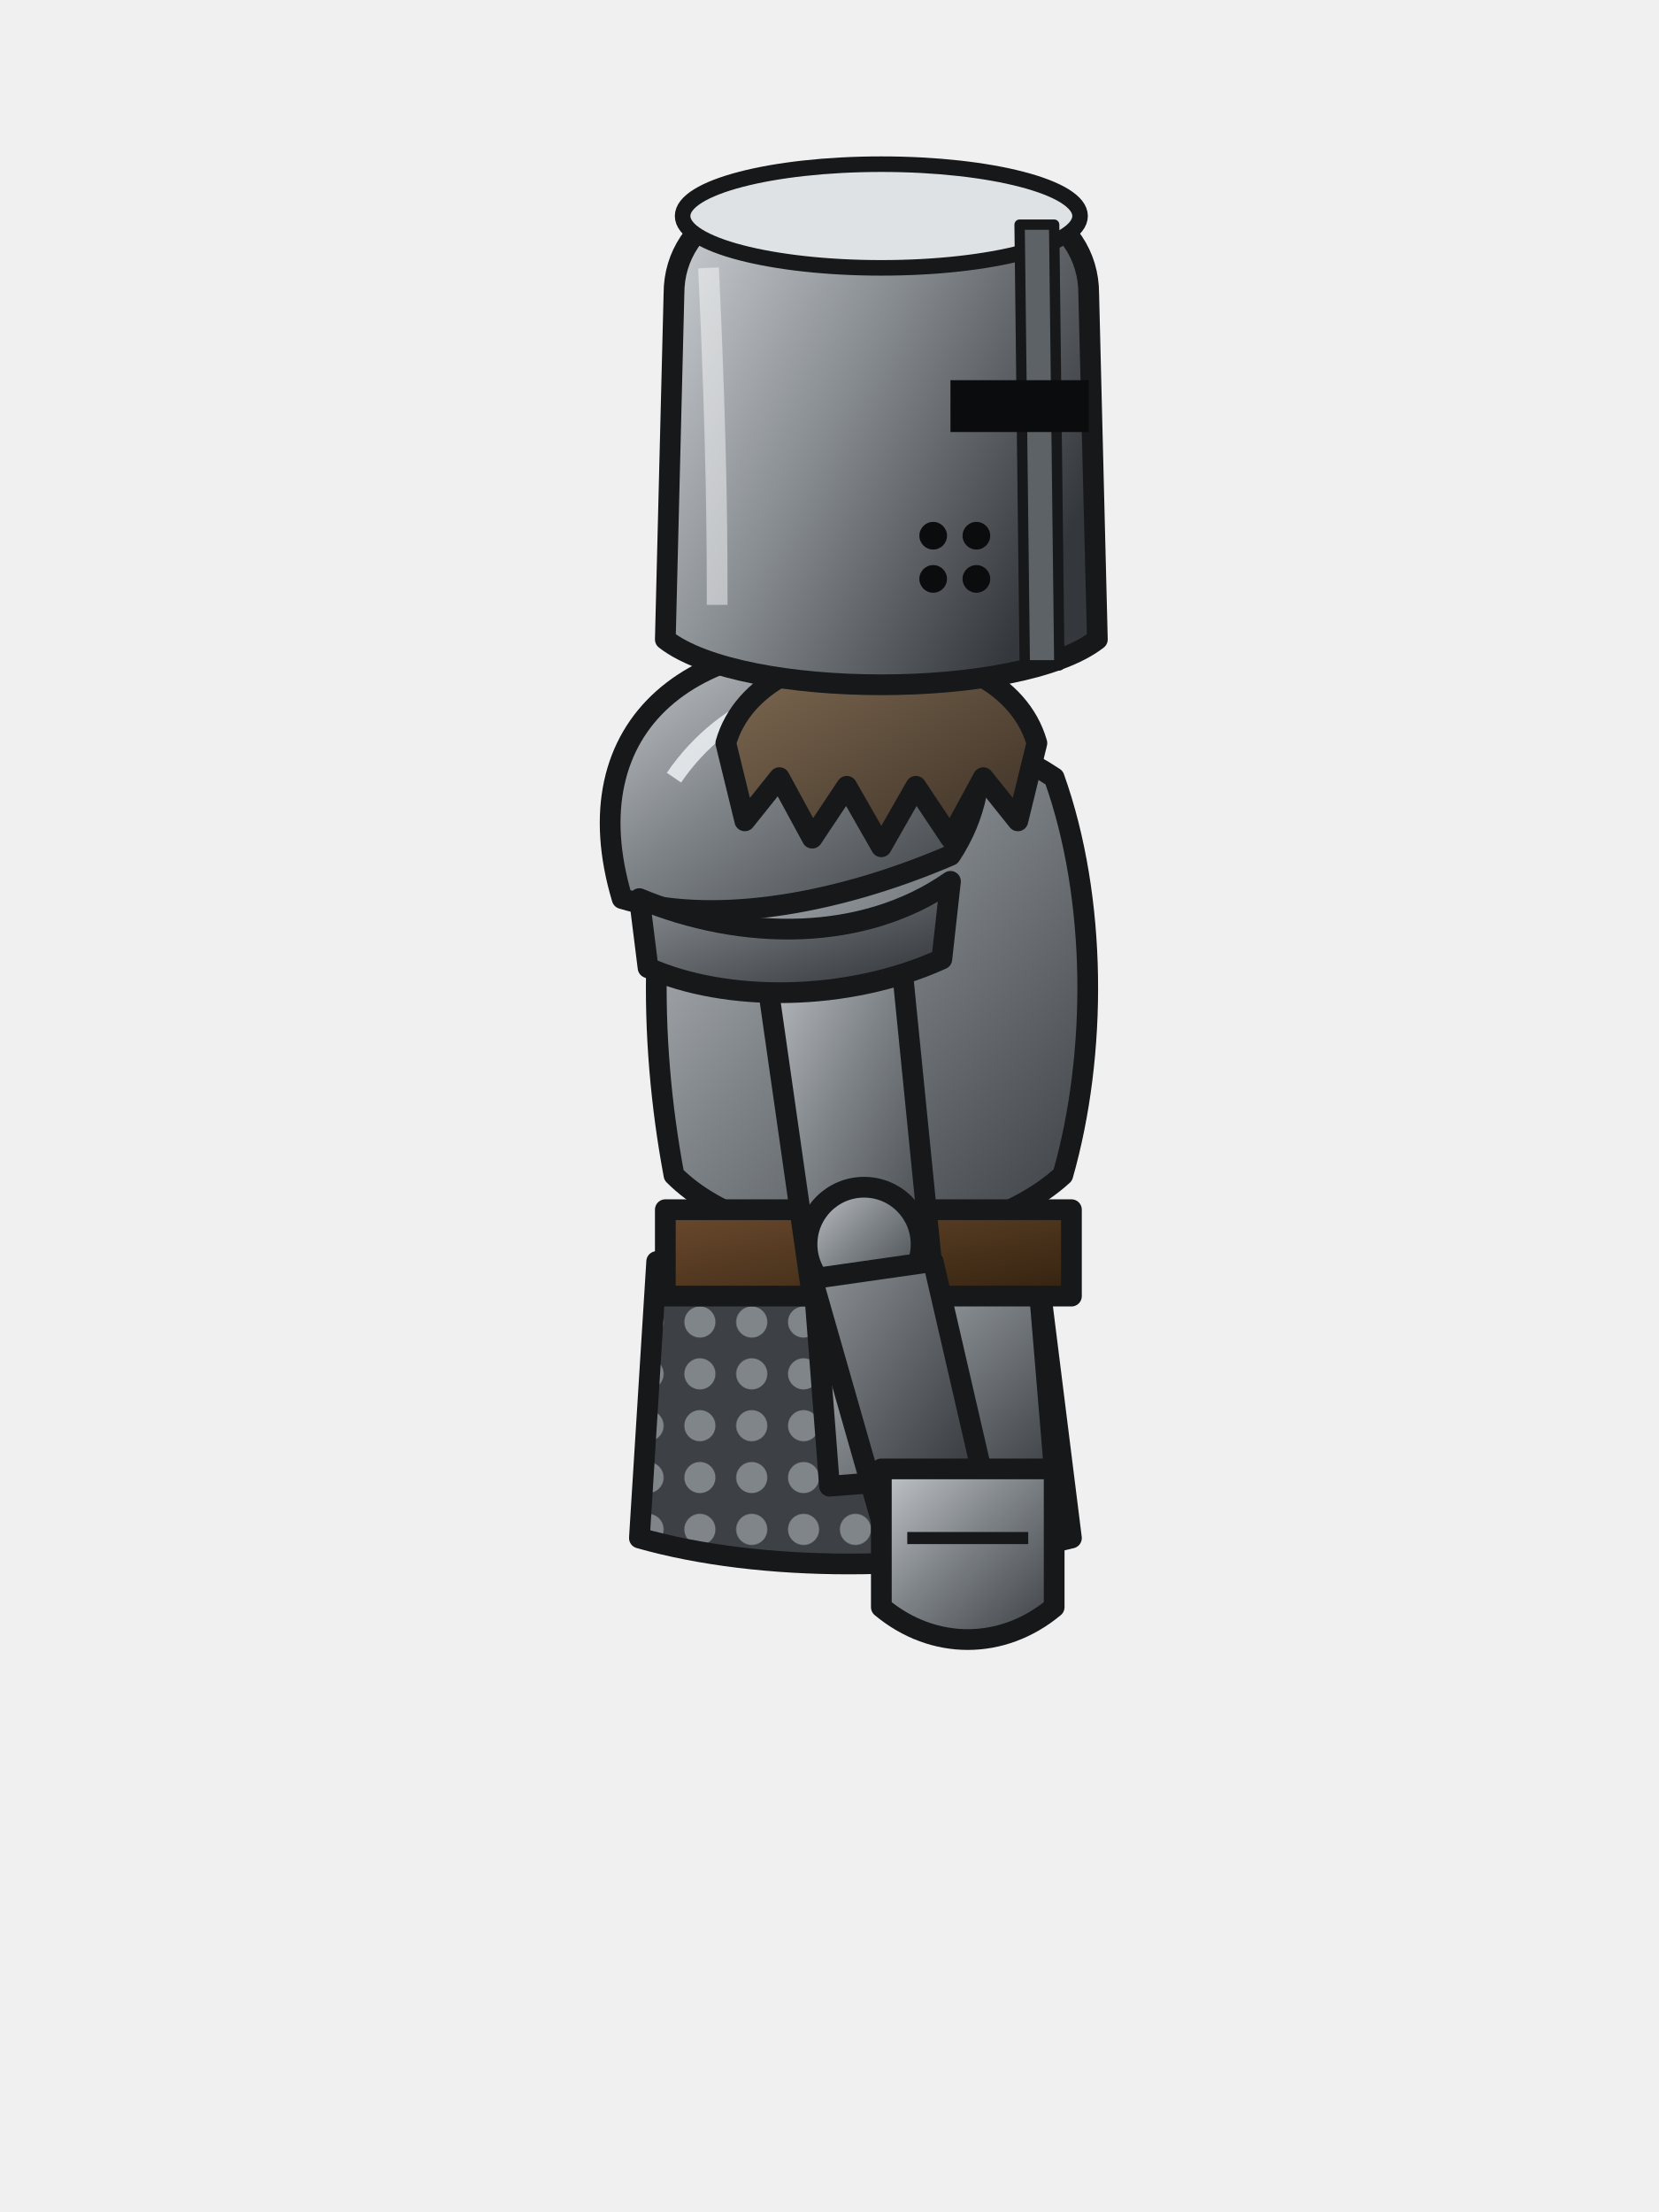
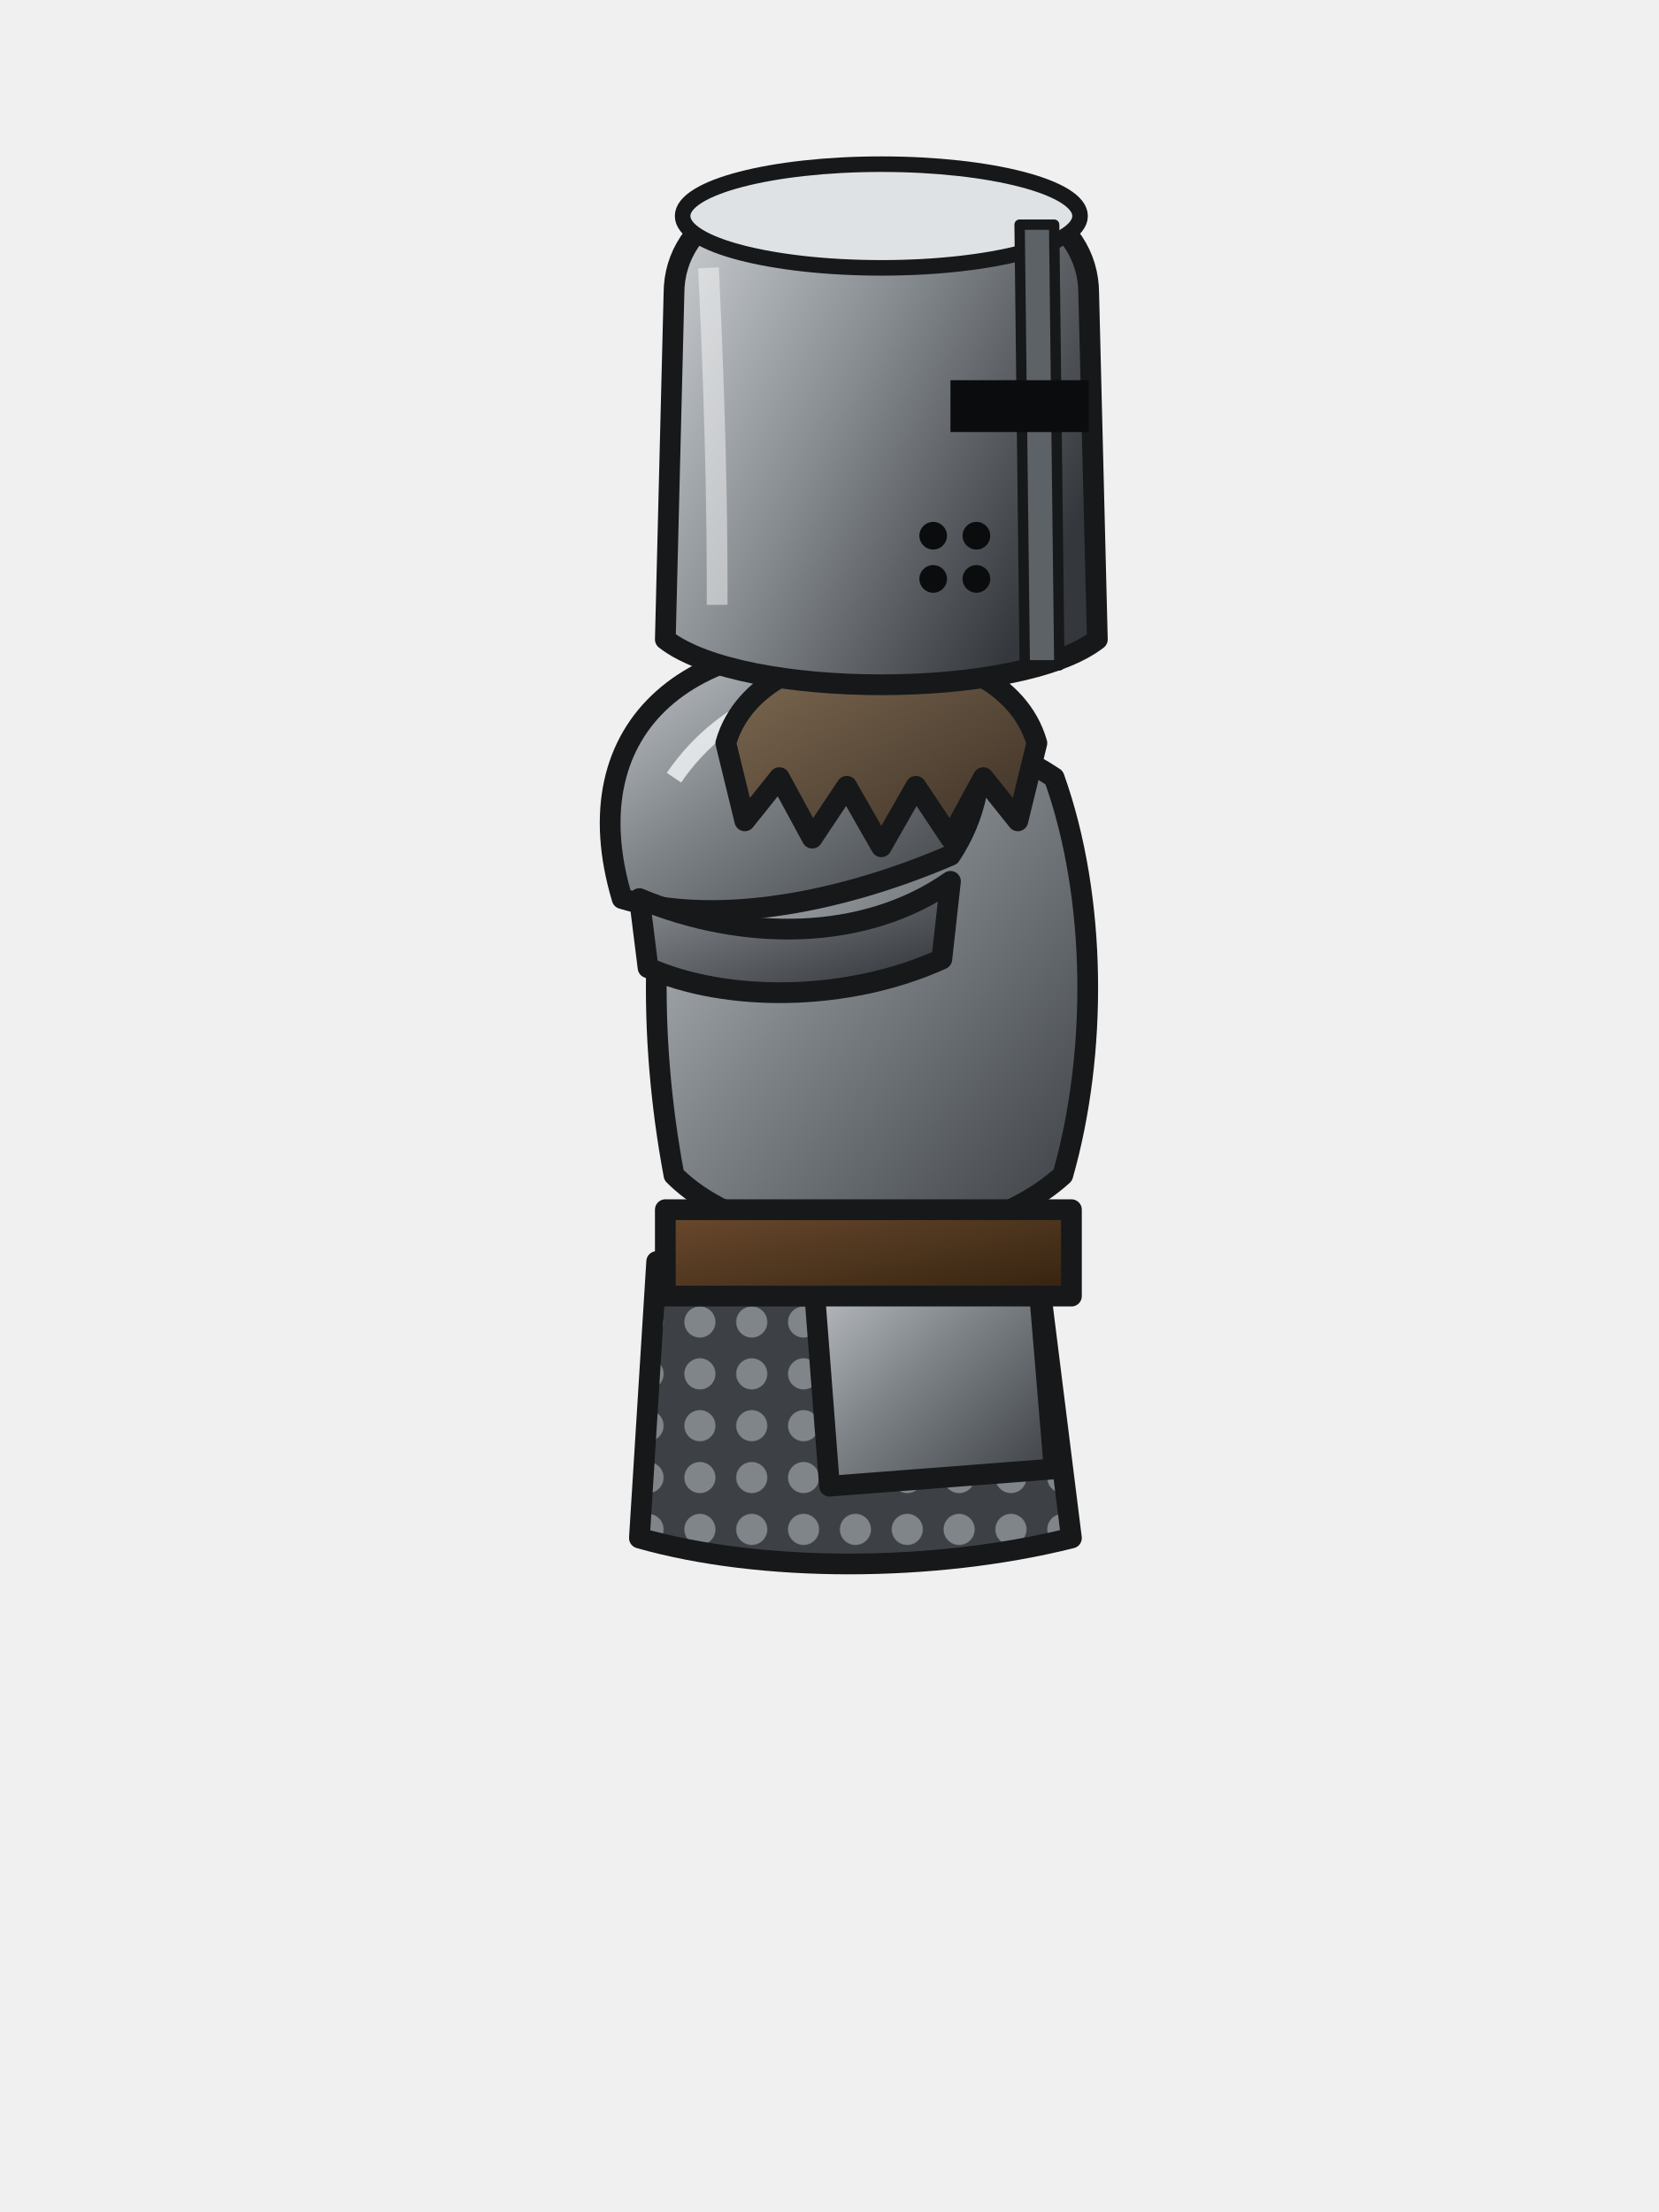
<svg xmlns="http://www.w3.org/2000/svg" viewBox="0 0 96 128" width="96" height="128">
  <defs>
    <linearGradient id="steel" x1="0" y1="0" x2="1" y2="1">
      <stop offset="0" stop-color="#c3c7cb" />
      <stop offset="0.45" stop-color="#7f8489" />
      <stop offset="1" stop-color="#3a3e42" />
    </linearGradient>
    <linearGradient id="steelD" x1="0" y1="0" x2="1" y2="1">
      <stop offset="0" stop-color="#8d9297" />
      <stop offset="1" stop-color="#2b2e32" />
    </linearGradient>
    <linearGradient id="helmG" x1="0" y1="0" x2="1" y2="0.6">
      <stop offset="0" stop-color="#d2d6d9" />
      <stop offset="0.5" stop-color="#868b90" />
      <stop offset="1" stop-color="#34373b" />
    </linearGradient>
    <linearGradient id="capeG" x1="0" y1="0" x2="0.4" y2="1">
      <stop offset="0" stop-color="#8e1f1c" />
      <stop offset="0.6" stop-color="#651414" />
      <stop offset="1" stop-color="#3a0b0c" />
    </linearGradient>
    <linearGradient id="furG" x1="0" y1="0" x2="1" y2="1">
      <stop offset="0" stop-color="#806b53" />
      <stop offset="1" stop-color="#3b2f24" />
    </linearGradient>
    <linearGradient id="leatherG" x1="0" y1="0" x2="1" y2="1">
      <stop offset="0" stop-color="#6b4a2e" />
      <stop offset="1" stop-color="#33220f" />
    </linearGradient>
    <linearGradient id="quiltG" x1="0" y1="0" x2="1" y2="1">
      <stop offset="0" stop-color="#7d6a4f" />
      <stop offset="1" stop-color="#3a2d1e" />
    </linearGradient>
    <linearGradient id="hoodG" x1="0" y1="0" x2="1" y2="1">
      <stop offset="0" stop-color="#4e4438" />
      <stop offset="0.6" stop-color="#2c251d" />
      <stop offset="1" stop-color="#16120d" />
    </linearGradient>
    <linearGradient id="scarfG" x1="0" y1="0" x2="1" y2="1">
      <stop offset="0" stop-color="#3f8a8a" />
      <stop offset="0.6" stop-color="#245a5e" />
      <stop offset="1" stop-color="#123236" />
    </linearGradient>
    <linearGradient id="trouserG" x1="0" y1="0" x2="1" y2="0">
      <stop offset="0" stop-color="#4a3f34" />
      <stop offset="1" stop-color="#231c15" />
    </linearGradient>
    <linearGradient id="robeG" x1="0" y1="0" x2="1" y2="1">
      <stop offset="0" stop-color="#4f3e80" />
      <stop offset="0.55" stop-color="#2e2350" />
      <stop offset="1" stop-color="#150f28" />
    </linearGradient>
    <linearGradient id="robeD" x1="0" y1="0" x2="1" y2="1">
      <stop offset="0" stop-color="#352a5c" />
      <stop offset="1" stop-color="#110c22" />
    </linearGradient>
    <linearGradient id="hatG" x1="0" y1="0" x2="1" y2="1">
      <stop offset="0" stop-color="#5a4d42" />
      <stop offset="0.6" stop-color="#2e251e" />
      <stop offset="1" stop-color="#15110d" />
    </linearGradient>
    <linearGradient id="skinG" x1="0" y1="0" x2="1" y2="1">
      <stop offset="0" stop-color="#e2cfb0" />
      <stop offset="1" stop-color="#9c8466" />
    </linearGradient>
    <pattern id="mail" width="3" height="3" patternUnits="userSpaceOnUse">
      <rect width="3" height="3" fill="#3d4145" />
      <circle cx="1.5" cy="1.5" r="0.9" fill="#80858a" />
    </pattern>
  </defs>
  <g stroke="#16181a" stroke-width="1.2" stroke-linejoin="round">
    <path d="M38 73 L60 73 L62 89 C54 91 44 91 37 89 Z" fill="url(#mail)" />
    <path d="M47 73 L60 73 L61 85 L48 86 Z" fill="url(#steel)" />
    <path d="M40 44 C46 40.5 55 41 61 45 C63.5 52 63.5 61 61.5 68 C56 73 44 73 39 68 C37.5 60 37.5 51 40 44 Z" fill="url(#steel)" />
    <path d="M43 47 C47 44.5 52 44.2 56 45" stroke="#eef0f2" stroke-width="1" stroke-opacity="0.8" fill="none" />
    <path d="M38.5 70 L62 70 L62 75 L38.5 75 Z" fill="url(#leatherG)" />
-     <path d="M44 54 L52 54 L54 74 L47 75 Z" fill="url(#steel)" />
-     <circle cx="50" cy="72" r="3.3" fill="url(#steel)" />
-     <path d="M47 74 L54 73 L57 86 L51 88 Z" fill="url(#steelD)" />
-     <path d="M51 85 L61 85 L61 93 C58 95.5 54 95.5 51 93 Z" fill="url(#steel)" />
-     <path d="M52.5 89 L59.5 89" stroke="#16181a" stroke-width="0.7" stroke-opacity="1" fill="none" />
    <path d="M36 52 C33 42 40 36 52 37.5 C57 39 58 45 55 49.5 C48 52.5 41 53.5 36 52 Z" fill="url(#steel)" />
    <path d="M37 52 C43 54.5 50 54.5 55 51 L54.5 55.5 C49 58 42 58 37.5 56 Z" fill="url(#steelD)" />
    <path d="M39 45 C42 40.6 47 39 51 39.4" stroke="#f4f6f7" stroke-width="1" stroke-opacity="0.8" fill="none" />
    <path d="M42 43 C44 36 58 36 60 43 L58.9 47.5 L56.9 45 L55 48.5 L53 45.5 L51 49 L49 45.5 L47 48.5 L45.1 45 L43.1 47.5 Z" fill="url(#furG)" />
    <path d="M39 17 C39 12.5 44 10 51 10 C58 10 63 12.5 63 17 L63.5 37 C59 40.5 43 40.5 38.5 37 Z" fill="url(#helmG)" />
    <ellipse cx="51" cy="12.5" rx="11.5" ry="3" fill="#dfe2e5" stroke-width="0.9" />
    <path d="M41 15.5 C41.5 26 41.5 32 41.5 35" stroke="#fff" stroke-width="1.2" stroke-opacity="0.45" fill="none" />
    <path d="M59 13 L61 13 L61.3 38.5 L59.3 38.5 Z" fill="#5d6267" stroke-width="0.6" />
    <rect x="55" y="22" width="8" height="3" fill="#0b0c0d" stroke="none" />
    <circle cx="54" cy="31" r="0.8" fill="#0b0c0d" stroke="none" />
    <circle cx="56.5" cy="31" r="0.8" fill="#0b0c0d" stroke="none" />
    <circle cx="54" cy="33.5" r="0.8" fill="#0b0c0d" stroke="none" />
    <circle cx="56.5" cy="33.5" r="0.8" fill="#0b0c0d" stroke="none" />
  </g>
</svg>
